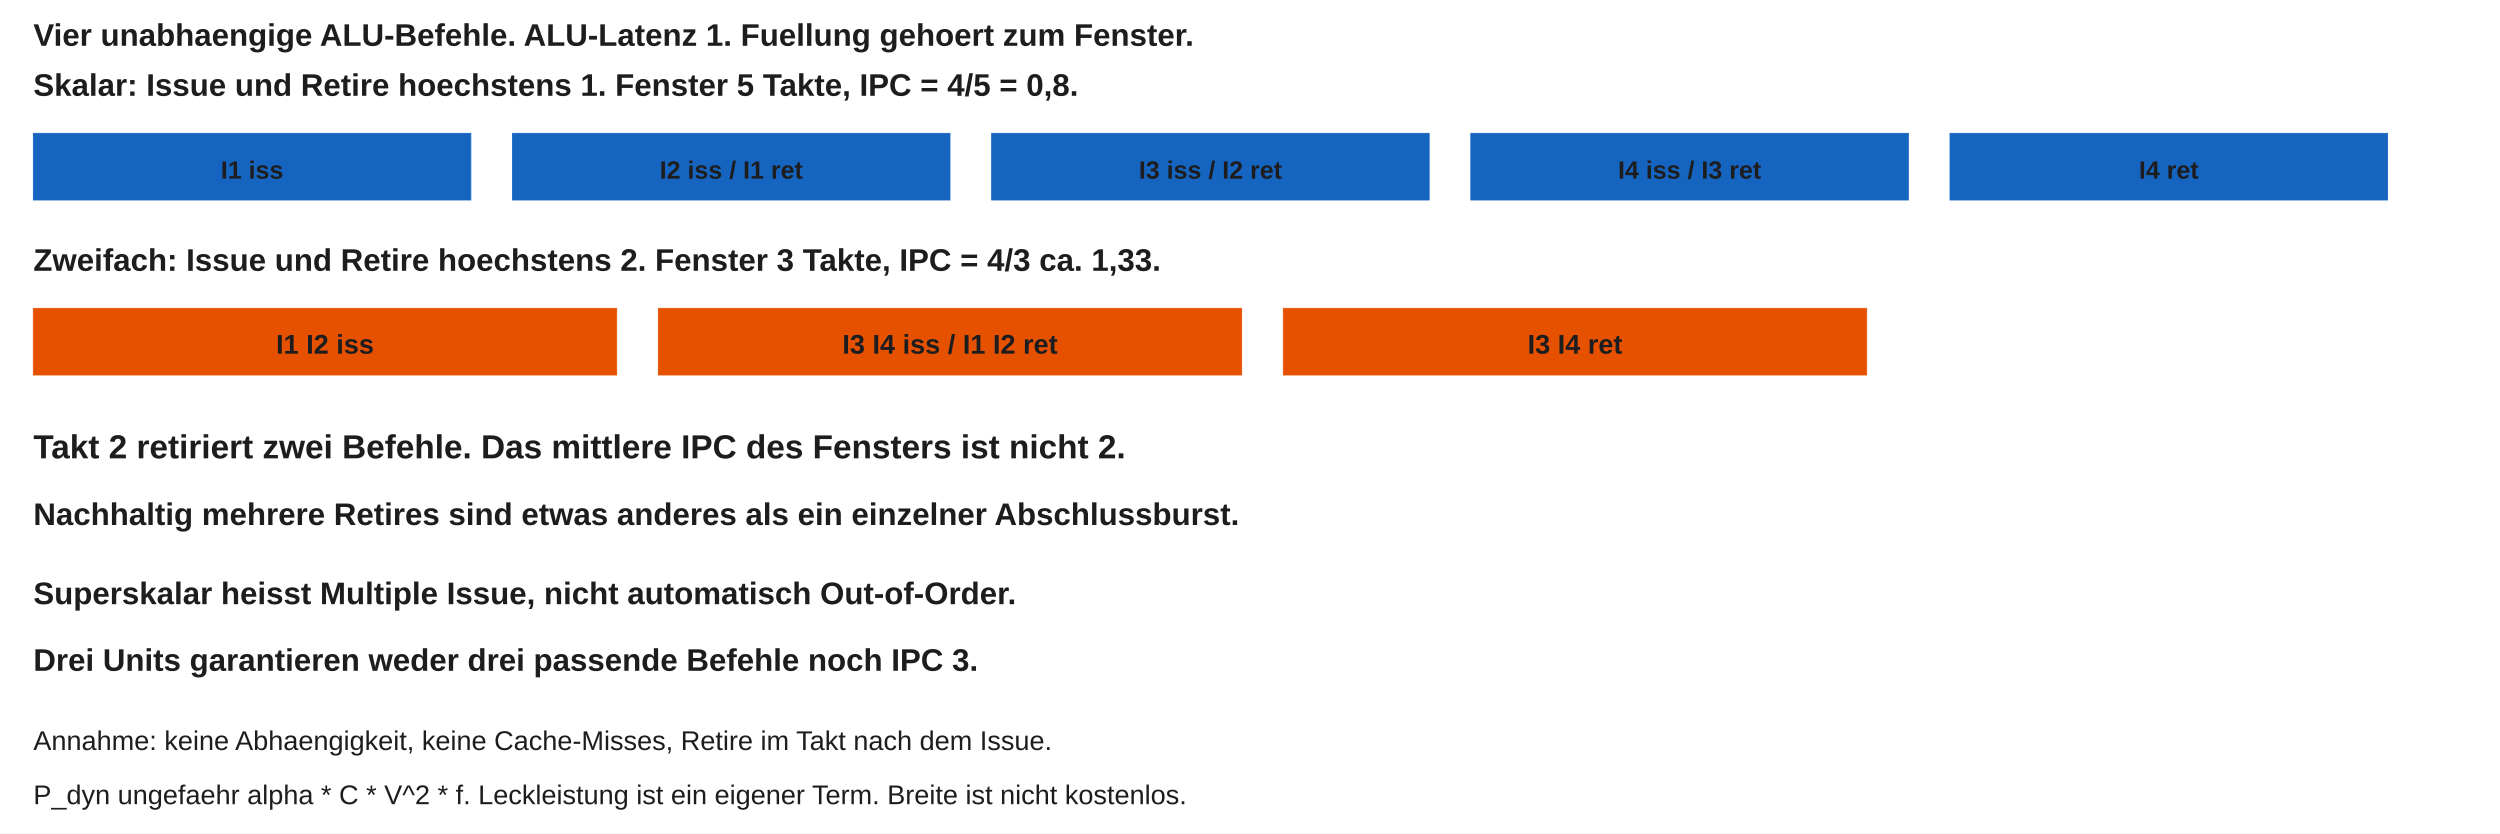
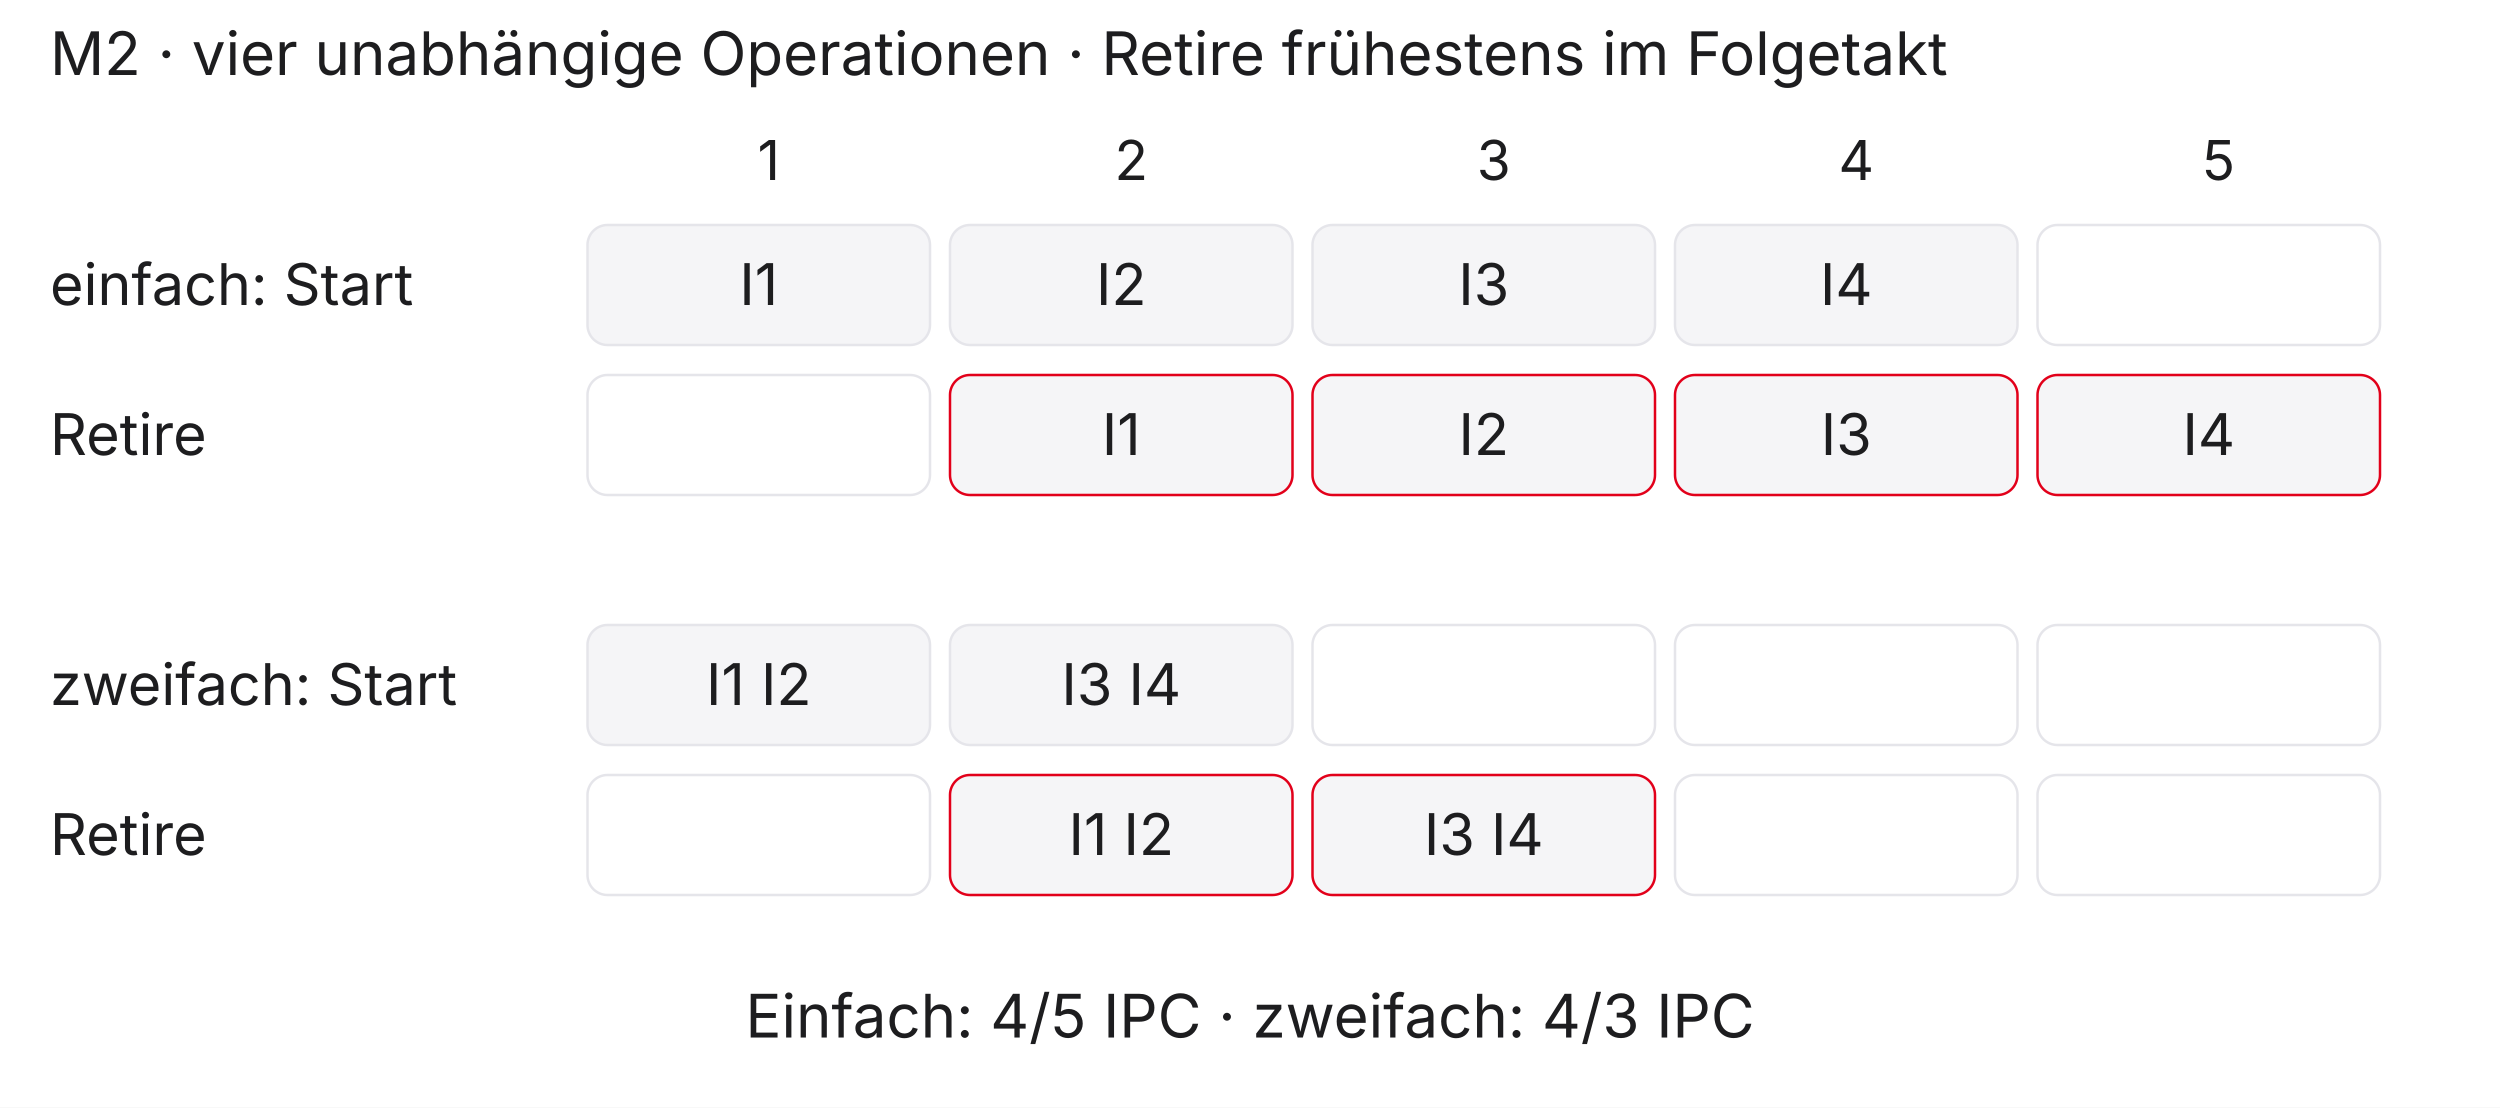
- <svg xmlns="http://www.w3.org/2000/svg" viewBox="0 0 1200 400" width="1200" height="400">
-   <rect width="1200" height="400" fill="#fff" />
-   <style>text{font-family:Arial,Helvetica,sans-serif;fill:#1D1D1F}</style>
-   <text x="16" y="22" font-size="15" font-weight="600" fill="#1D1D1F" text-anchor="start">Vier unabhaengige ALU-Befehle. ALU-Latenz 1. Fuellung gehoert zum Fenster.</text>
-   <text x="16" y="46" font-size="15" font-weight="600" fill="#1565C0" text-anchor="start">Skalar: Issue und Retire hoechstens 1. Fenster 5 Takte, IPC = 4/5 = 0,8.</text>
-   <rect x="16" y="64" width="210" height="32" fill="#1565C0" stroke="#1565C0" stroke-width="0.4" />
-   <text x="121.0" y="85.76" font-size="12" font-weight="700" fill="#fff" text-anchor="middle">I1 iss</text>
-   <rect x="246" y="64" width="210" height="32" fill="#1565C0" stroke="#1565C0" stroke-width="0.4" />
-   <text x="351.0" y="85.76" font-size="12" font-weight="700" fill="#fff" text-anchor="middle">I2 iss / I1 ret</text>
-   <rect x="476" y="64" width="210" height="32" fill="#1565C0" stroke="#1565C0" stroke-width="0.4" />
-   <text x="581.0" y="85.76" font-size="12" font-weight="700" fill="#fff" text-anchor="middle">I3 iss / I2 ret</text>
-   <rect x="706" y="64" width="210" height="32" fill="#1565C0" stroke="#1565C0" stroke-width="0.4" />
-   <text x="811.0" y="85.76" font-size="12" font-weight="700" fill="#fff" text-anchor="middle">I4 iss / I3 ret</text>
-   <rect x="936" y="64" width="210" height="32" fill="#1565C0" stroke="#1565C0" stroke-width="0.4" />
-   <text x="1041.0" y="85.76" font-size="12" font-weight="700" fill="#fff" text-anchor="middle">I4 ret</text>
-   <text x="16" y="130" font-size="15" font-weight="600" fill="#E65100" text-anchor="start">Zweifach: Issue und Retire hoechstens 2. Fenster 3 Takte, IPC = 4/3 ca. 1,33.</text>
-   <rect x="16" y="148" width="280" height="32" fill="#E65100" stroke="#E65100" stroke-width="0.4" />
-   <text x="156.0" y="169.76" font-size="13" font-weight="700" fill="#fff" text-anchor="middle">I1 I2 iss</text>
-   <rect x="316" y="148" width="280" height="32" fill="#E65100" stroke="#E65100" stroke-width="0.4" />
-   <text x="456.0" y="169.76" font-size="13" font-weight="700" fill="#fff" text-anchor="middle">I3 I4 iss / I1 I2 ret</text>
-   <rect x="616" y="148" width="280" height="32" fill="#E65100" stroke="#E65100" stroke-width="0.4" />
-   <text x="756.0" y="169.76" font-size="13" font-weight="700" fill="#fff" text-anchor="middle">I3 I4 ret</text>
-   <text x="16" y="220" font-size="16" font-weight="600" fill="#B71C1C" text-anchor="start">Takt 2 retiriert zwei Befehle. Das mittlere IPC des Fensters ist nicht 2.</text>
-   <text x="16" y="252" font-size="15" font-weight="600" fill="#1D1D1F" text-anchor="start">Nachhaltig mehrere Retires sind etwas anderes als ein einzelner Abschlussburst.</text>
-   <text x="16" y="290" font-size="15" font-weight="600" fill="#1D1D1F" text-anchor="start">Superskalar heisst Multiple Issue, nicht automatisch Out-of-Order.</text>
-   <text x="16" y="322" font-size="15" font-weight="600" fill="#1D1D1F" text-anchor="start">Drei Units garantieren weder drei passende Befehle noch IPC 3.</text>
-   <text x="16" y="360" font-size="13" font-weight="400" fill="#5F6368" text-anchor="start">Annahme: keine Abhaengigkeit, keine Cache-Misses, Retire im Takt nach dem Issue.</text>
-   <text x="16" y="386" font-size="13" font-weight="400" fill="#5F6368" text-anchor="start">P_dyn ungefaehr alpha * C * V^2 * f. Leckleistung ist ein eigener Term. Breite ist nicht kostenlos.</text>
+ <svg xmlns="http://www.w3.org/2000/svg" width="1000" height="443" viewBox="0 0 1000 443" role="img" aria-labelledby="title">
+   <style>text{font-family:Inter,Arial,Helvetica,sans-serif;font-weight:400}</style>
+   <defs>
+     <marker id="arrow" markerWidth="10" markerHeight="10" refX="8" refY="3" orient="auto" markerUnits="strokeWidth">
+       <path d="M0,0 L8,3 L0,6" fill="#1D1D1F" />
+     </marker>
+   </defs>
+   <rect width="1000" height="443" fill="#FFFFFF" />
+   <text x="20" y="30" font-size="24" fill="#1D1D1F" text-anchor="start">M2 · vier unabhängige Operationen · Retire frühestens im Folgetakt</text>
+   <text x="307.5" y="72" font-size="22" fill="#1D1D1F" text-anchor="middle">1</text>
+   <text x="452.5" y="72" font-size="22" fill="#1D1D1F" text-anchor="middle">2</text>
+   <text x="597.5" y="72" font-size="22" fill="#1D1D1F" text-anchor="middle">3</text>
+   <text x="742.5" y="72" font-size="22" fill="#1D1D1F" text-anchor="middle">4</text>
+   <text x="887.5" y="72" font-size="22" fill="#1D1D1F" text-anchor="middle">5</text>
+   <text x="20" y="122" font-size="23" fill="#1D1D1F" text-anchor="start">einfach: Start</text>
+   <rect x="235" y="90" width="137" height="48" rx="8" fill="#F5F5F7" stroke="#E5E5EA" />
+   <text x="303.5" y="122" font-size="23" fill="#1D1D1F" text-anchor="middle">I1</text>
+   <rect x="380" y="90" width="137" height="48" rx="8" fill="#F5F5F7" stroke="#E5E5EA" />
+   <text x="448.5" y="122" font-size="23" fill="#1D1D1F" text-anchor="middle">I2</text>
+   <rect x="525" y="90" width="137" height="48" rx="8" fill="#F5F5F7" stroke="#E5E5EA" />
+   <text x="593.5" y="122" font-size="23" fill="#1D1D1F" text-anchor="middle">I3</text>
+   <rect x="670" y="90" width="137" height="48" rx="8" fill="#F5F5F7" stroke="#E5E5EA" />
+   <text x="738.5" y="122" font-size="23" fill="#1D1D1F" text-anchor="middle">I4</text>
+   <rect x="815" y="90" width="137" height="48" rx="8" fill="#FFFFFF" stroke="#E5E5EA" />
+   <text x="883.5" y="122" font-size="23" fill="#1D1D1F" text-anchor="middle" />
+   <text x="20" y="182" font-size="23" fill="#1D1D1F" text-anchor="start">Retire</text>
+   <rect x="235" y="150" width="137" height="48" rx="8" fill="#FFFFFF" stroke="#E5E5EA" />
+   <text x="303.5" y="182" font-size="23" fill="#1D1D1F" text-anchor="middle" />
+   <rect x="380" y="150" width="137" height="48" rx="8" fill="#F5F5F7" stroke="#E2001A" />
+   <text x="448.5" y="182" font-size="23" fill="#1D1D1F" text-anchor="middle">I1</text>
+   <rect x="525" y="150" width="137" height="48" rx="8" fill="#F5F5F7" stroke="#E2001A" />
+   <text x="593.5" y="182" font-size="23" fill="#1D1D1F" text-anchor="middle">I2</text>
+   <rect x="670" y="150" width="137" height="48" rx="8" fill="#F5F5F7" stroke="#E2001A" />
+   <text x="738.5" y="182" font-size="23" fill="#1D1D1F" text-anchor="middle">I3</text>
+   <rect x="815" y="150" width="137" height="48" rx="8" fill="#F5F5F7" stroke="#E2001A" />
+   <text x="883.5" y="182" font-size="23" fill="#1D1D1F" text-anchor="middle">I4</text>
+   <text x="20" y="282" font-size="23" fill="#1D1D1F" text-anchor="start">zweifach: Start</text>
+   <rect x="235" y="250" width="137" height="48" rx="8" fill="#F5F5F7" stroke="#E5E5EA" />
+   <text x="303.5" y="282" font-size="23" fill="#1D1D1F" text-anchor="middle">I1 I2</text>
+   <rect x="380" y="250" width="137" height="48" rx="8" fill="#F5F5F7" stroke="#E5E5EA" />
+   <text x="448.5" y="282" font-size="23" fill="#1D1D1F" text-anchor="middle">I3 I4</text>
+   <rect x="525" y="250" width="137" height="48" rx="8" fill="#FFFFFF" stroke="#E5E5EA" />
+   <text x="593.5" y="282" font-size="23" fill="#1D1D1F" text-anchor="middle" />
+   <rect x="670" y="250" width="137" height="48" rx="8" fill="#FFFFFF" stroke="#E5E5EA" />
+   <text x="738.5" y="282" font-size="23" fill="#1D1D1F" text-anchor="middle" />
+   <rect x="815" y="250" width="137" height="48" rx="8" fill="#FFFFFF" stroke="#E5E5EA" />
+   <text x="883.5" y="282" font-size="23" fill="#1D1D1F" text-anchor="middle" />
+   <text x="20" y="342" font-size="23" fill="#1D1D1F" text-anchor="start">Retire</text>
+   <rect x="235" y="310" width="137" height="48" rx="8" fill="#FFFFFF" stroke="#E5E5EA" />
+   <text x="303.5" y="342" font-size="23" fill="#1D1D1F" text-anchor="middle" />
+   <rect x="380" y="310" width="137" height="48" rx="8" fill="#F5F5F7" stroke="#E2001A" />
+   <text x="448.5" y="342" font-size="23" fill="#1D1D1F" text-anchor="middle">I1 I2</text>
+   <rect x="525" y="310" width="137" height="48" rx="8" fill="#F5F5F7" stroke="#E2001A" />
+   <text x="593.5" y="342" font-size="23" fill="#1D1D1F" text-anchor="middle">I3 I4</text>
+   <rect x="670" y="310" width="137" height="48" rx="8" fill="#FFFFFF" stroke="#E5E5EA" />
+   <text x="738.5" y="342" font-size="23" fill="#1D1D1F" text-anchor="middle" />
+   <rect x="815" y="310" width="137" height="48" rx="8" fill="#FFFFFF" stroke="#E5E5EA" />
+   <text x="883.5" y="342" font-size="23" fill="#1D1D1F" text-anchor="middle" />
+   <text x="500" y="415" font-size="24" fill="#1D1D1F" text-anchor="middle">Einfach: 4/5 IPC · zweifach: 4/3 IPC</text>
</svg>
